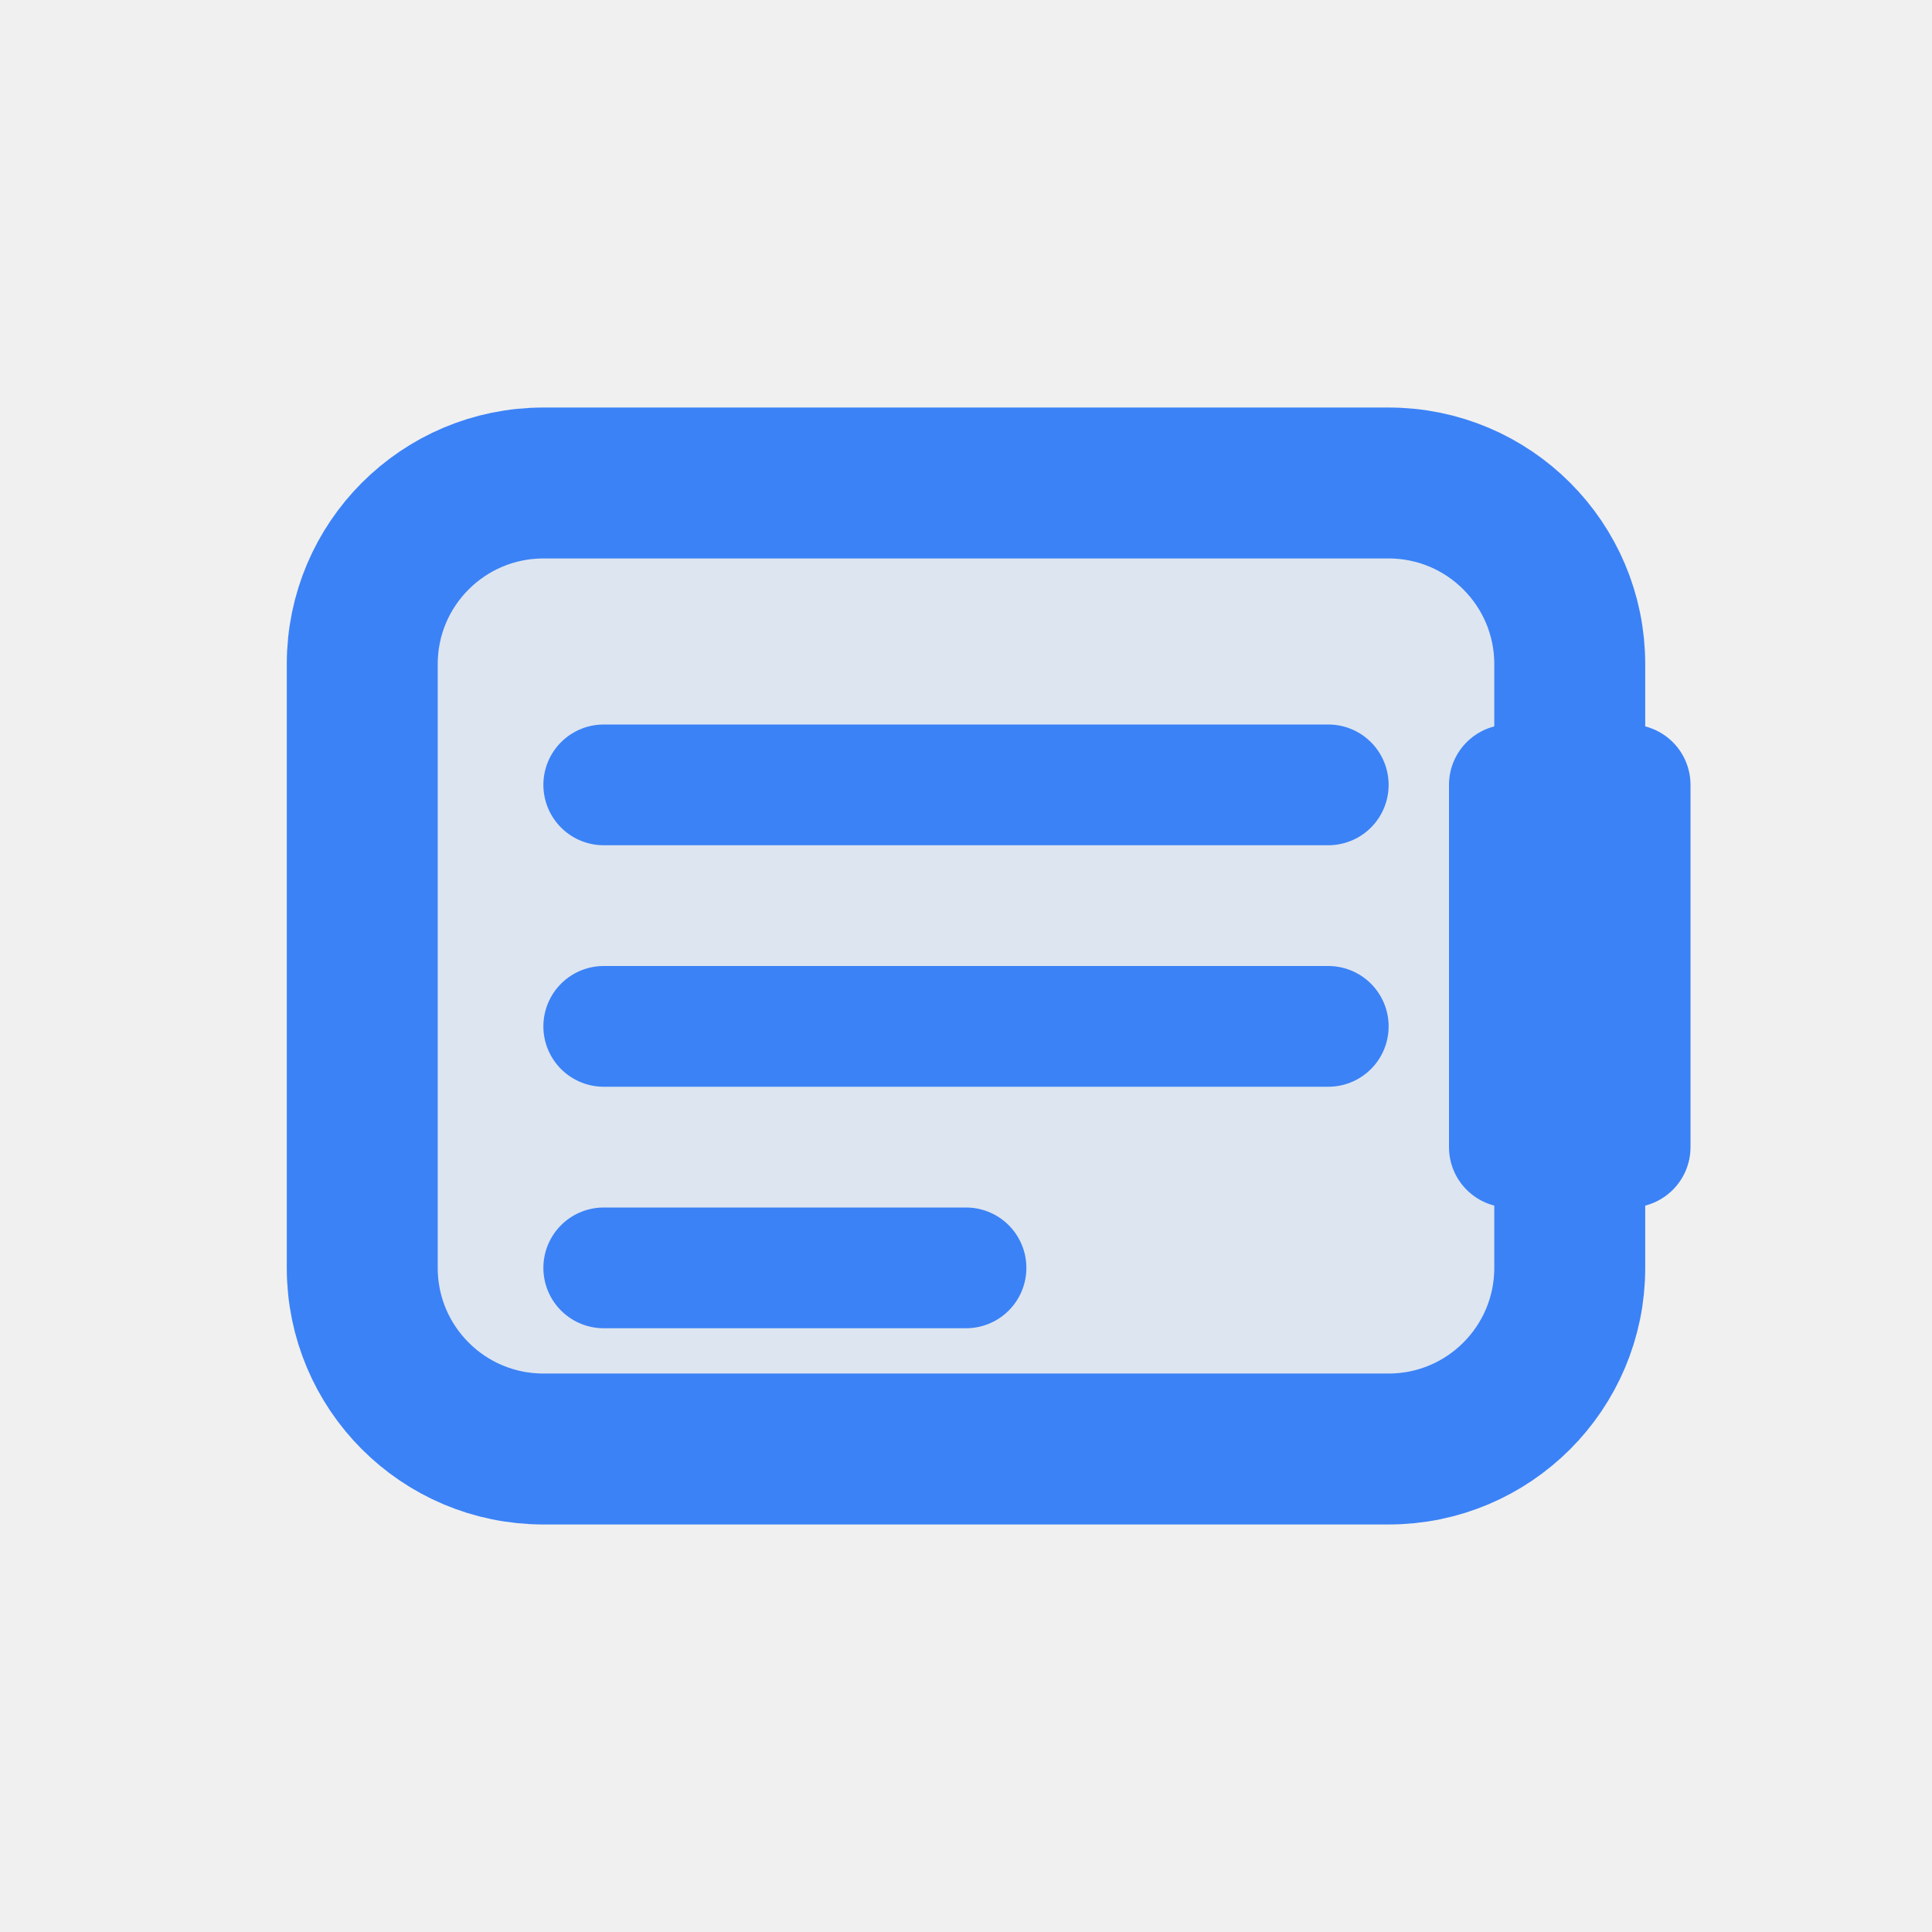
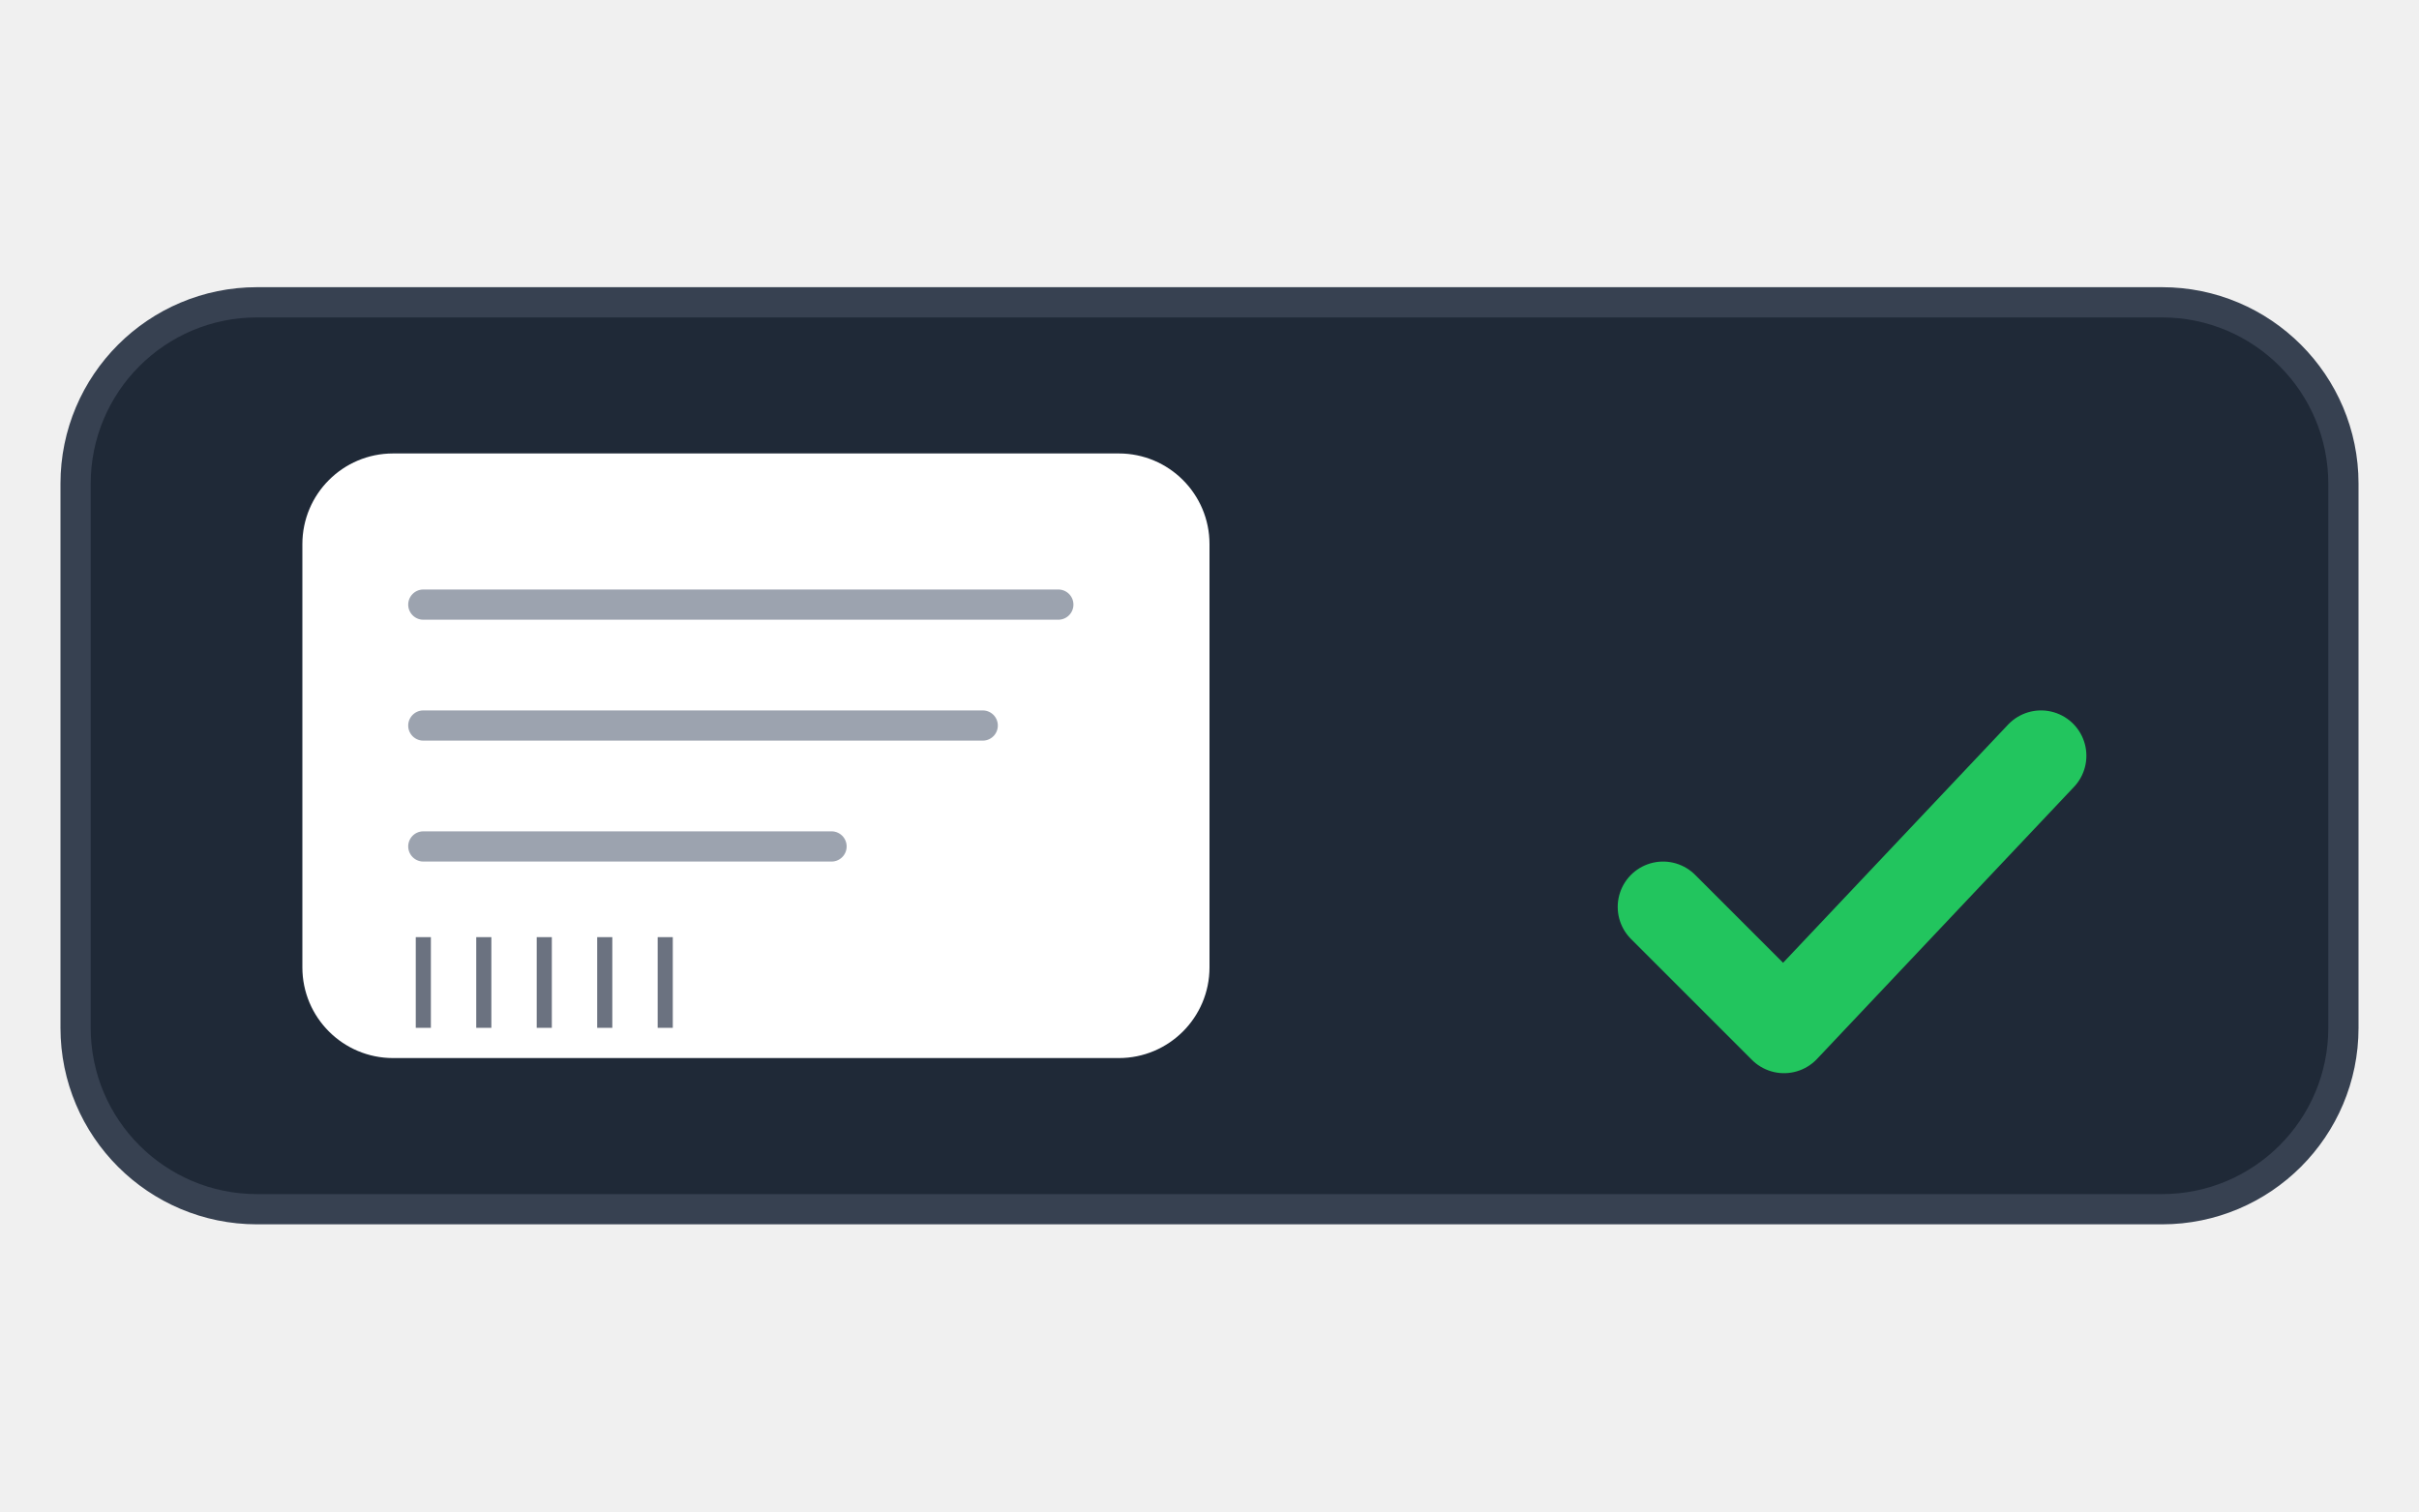
- <svg xmlns="http://www.w3.org/2000/svg" width="32" height="32" viewBox="0 0 32 32" fill="none">
-   <rect x="6" y="8" width="20" height="16" rx="3" stroke="#3b82f6" stroke-width="2.5" fill="#3b82f6" fill-opacity="0.1" />
-   <path d="M10 13H22M10 17H22M10 21H16" stroke="#3b82f6" stroke-width="2" stroke-linecap="round" />
-   <rect x="24" y="12" width="4" height="8" rx="1" fill="#3b82f6" />
+ <svg xmlns="http://www.w3.org/2000/svg" width="160" height="100" viewBox="0 0 160 100">
+   <rect x="5" y="20" width="150" height="60" rx="12" fill="#1f2937" stroke="#374151" stroke-width="2" />
+   <rect x="20" y="30" width="60" height="40" rx="6" fill="#ffffff" />
+   <line x1="28" y1="40" x2="70" y2="40" stroke="#9ca3af" stroke-width="2" stroke-linecap="round" />
+   <line x1="28" y1="48" x2="65" y2="48" stroke="#9ca3af" stroke-width="2" stroke-linecap="round" />
+   <line x1="28" y1="56" x2="55" y2="56" stroke="#9ca3af" stroke-width="2" stroke-linecap="round" />
+   <line x1="28" y1="62" x2="28" y2="68" stroke="#6b7280" stroke-width="1" />
+   <line x1="32" y1="62" x2="32" y2="68" stroke="#6b7280" stroke-width="1" />
+   <line x1="36" y1="62" x2="36" y2="68" stroke="#6b7280" stroke-width="1" />
+   <line x1="40" y1="62" x2="40" y2="68" stroke="#6b7280" stroke-width="1" />
+   <line x1="44" y1="62" x2="44" y2="68" stroke="#6b7280" stroke-width="1" />
+   <path d="M110 60 L118 68 L135 50" fill="none" stroke="#22c55e" stroke-width="6" stroke-linecap="round" stroke-linejoin="round" />
</svg>
